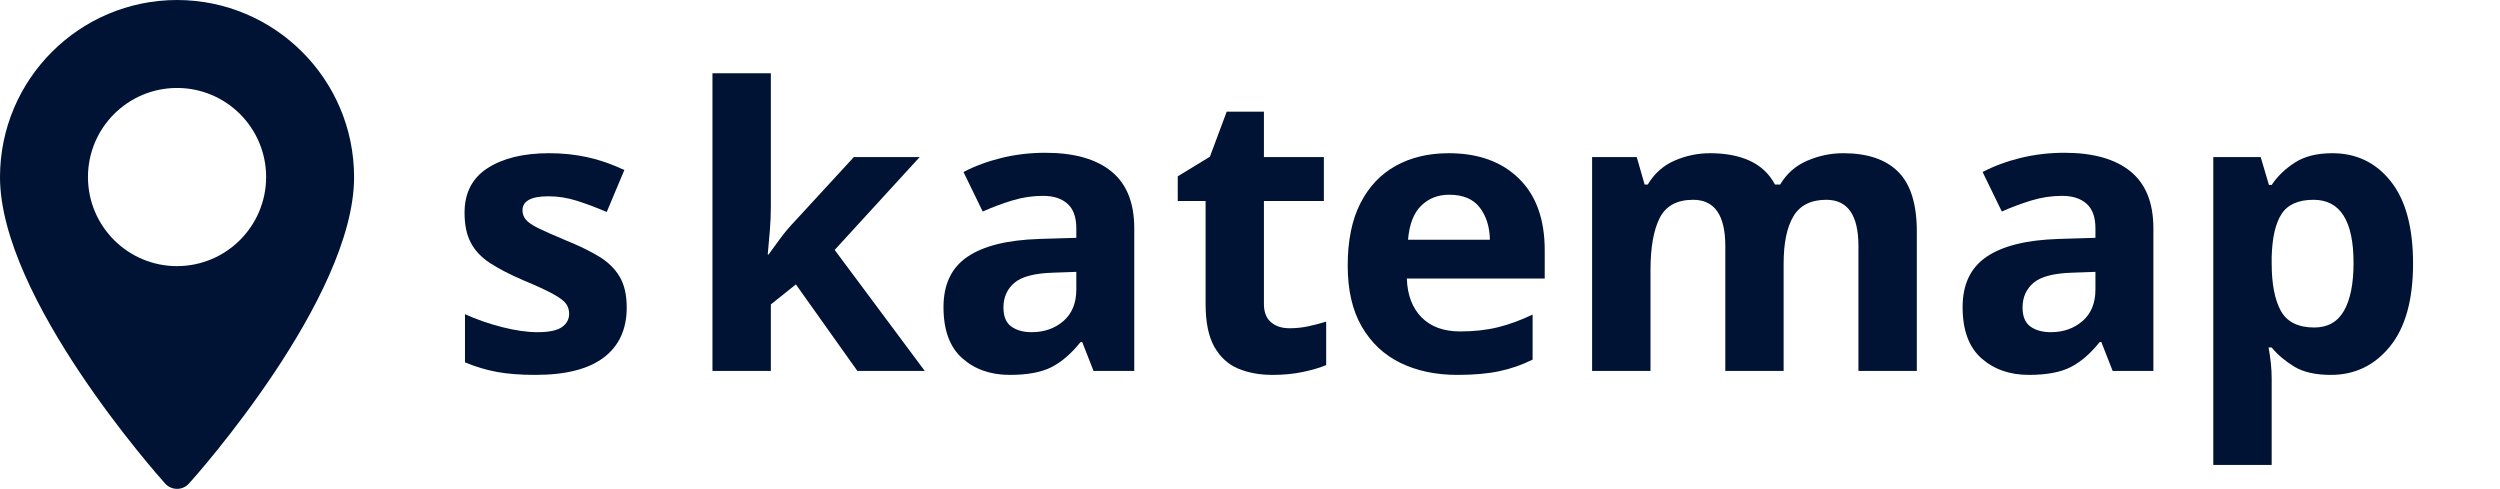
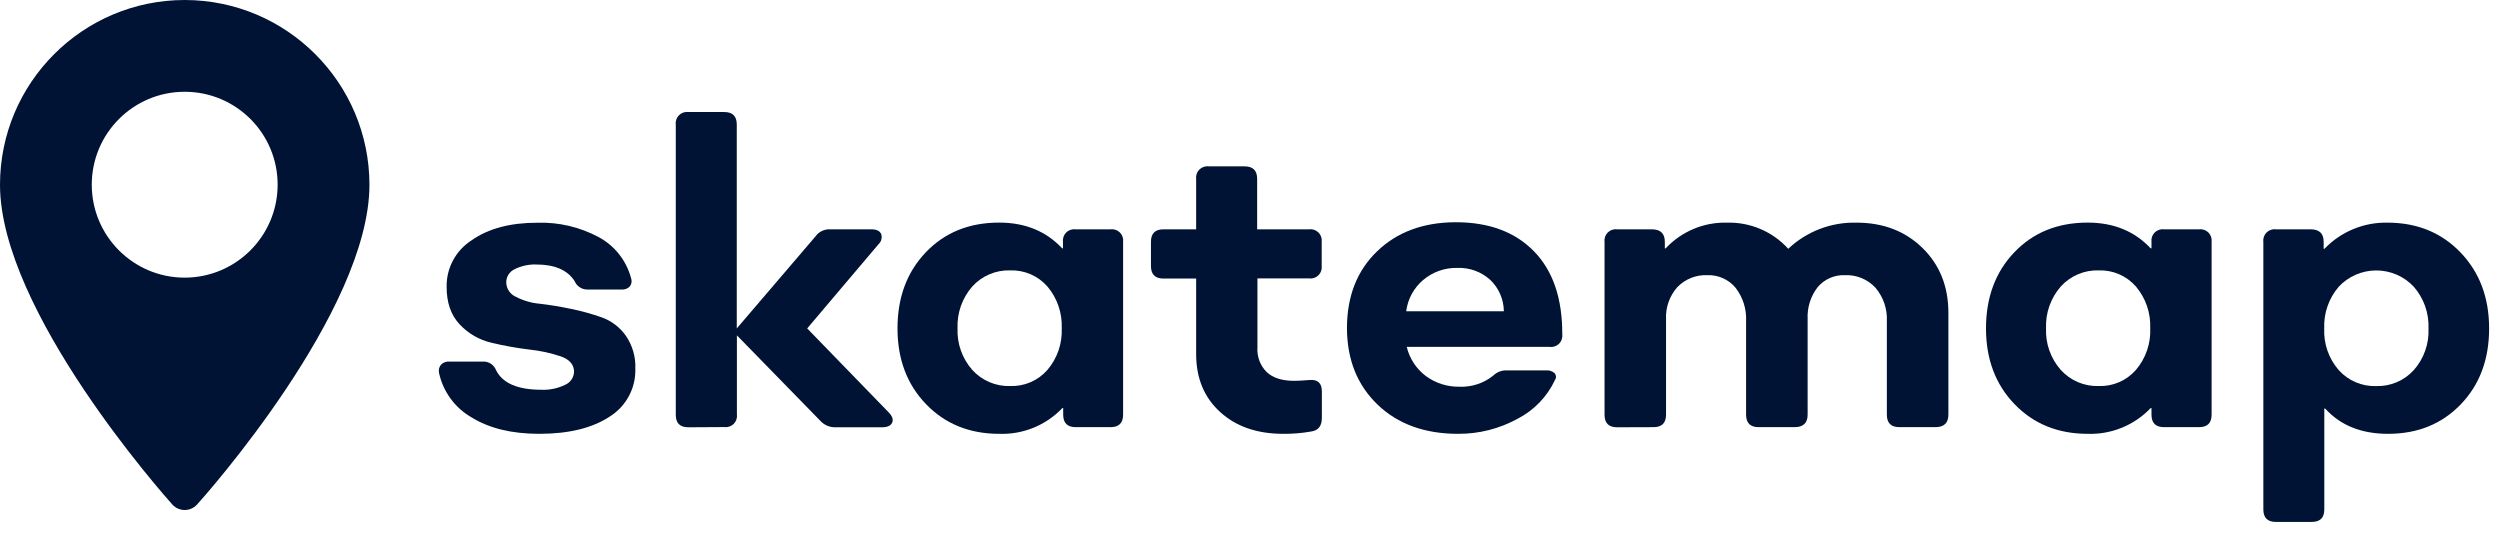
- <svg xmlns="http://www.w3.org/2000/svg" viewBox="0 0 625.54 122.33">
+ <svg xmlns="http://www.w3.org/2000/svg" viewBox="0 0 599.61 128.33">
  <defs>
-     <style>.cls-1{font-size:98px;font-family:Montserrat-Bold, Montserrat;font-weight:700;}.cls-1,.cls-4{fill:#001334;}.cls-2{letter-spacing:-0.03em;}.cls-3{letter-spacing:-0.02em;}</style>
+     <style>.cls-1{fill:#001334;}</style>
  </defs>
-   <g id="Layer_2" data-name="Layer 2">
-     <g id="Layer_1-2" data-name="Layer 1">
-       <text class="cls-1" transform="translate(35.39 92.82)">
-         <tspan xml:space="preserve">   s</tspan>
-         <tspan class="cls-2" x="135.24" y="0">k</tspan>
-         <tspan x="196.58" y="0">a</tspan>
-         <tspan class="cls-3" x="257.05" y="0">t</tspan>
-         <tspan x="297.42" y="0">emap</tspan>
-       </text>
-       <path class="cls-4" d="M44.3,0A44.35,44.35,0,0,0,0,44.3C0,74.62,39.65,119.13,41.33,121a4,4,0,0,0,5.94,0C49,119.13,88.6,74.62,88.6,44.3A44.35,44.35,0,0,0,44.3,0m0,66.59A22.29,22.29,0,1,1,66.59,44.3,22.32,22.32,0,0,1,44.3,66.59" />
+   <g id="woord">
+     <g id="Woord-2" data-name="Woord">
+       <path class="cls-1" d="M129.31,104.05q-9.8,0-16.17-3.92a16.26,16.26,0,0,1-7.84-10.68,2.31,2.31,0,0,1,.49-2,2.55,2.55,0,0,1,2-.73h8.33a3.22,3.22,0,0,1,2.85,2.05q2.34,4.71,10.87,4.71a11.82,11.82,0,0,0,5.69-1.18,3.52,3.52,0,0,0,2.15-3.13q0-2.55-3.13-3.68a35.34,35.34,0,0,0-7.65-1.66,78.91,78.91,0,0,1-9-1.62,15.11,15.11,0,0,1-7.65-4.41q-3.14-3.33-3.13-9a13,13,0,0,1,6-11.17q6-4.22,15.78-4.21a29.13,29.13,0,0,1,14.65,3.43,15.76,15.76,0,0,1,7.79,9.8,2.11,2.11,0,0,1-.24,2,2.42,2.42,0,0,1-2,.79h-8.33a3.27,3.27,0,0,1-2.94-2q-2.55-4-9.21-4a10.79,10.79,0,0,0-5.2,1.13,3.48,3.48,0,0,0-2,3.18,3.82,3.82,0,0,0,2.3,3.43,15.31,15.31,0,0,0,5.73,1.67q3.44.39,7.45,1.22a56.19,56.19,0,0,1,7.45,2.06,12.07,12.07,0,0,1,5.73,4.36,13,13,0,0,1,2.3,7.94,13.08,13.08,0,0,1-6.12,11.47Q140,104.05,129.31,104.05Z" />
+       <path class="cls-1" d="M165.08,102.48c-2,0-3-1-3-3V29.87a2.69,2.69,0,0,1,3-3h8.63q3,0,3,3v48.9l18.82-22A4.1,4.1,0,0,1,199.09,55H209c1.24,0,2,.38,2.35,1.13a2.36,2.36,0,0,1-.69,2.5L193.6,78.77l19.5,20.09c.91.91,1.21,1.75.88,2.5s-1.14,1.12-2.45,1.12H200.36a4.77,4.77,0,0,1-3.62-1.56l-20-20.49v19a2.68,2.68,0,0,1-3,3Z" />
+       <path class="cls-1" d="M239.66,104.05q-10.68,0-17.54-7.1t-6.86-18.18q0-11.17,6.81-18.28t17.59-7.1q9.32,0,15.09,6.17h.2V58a2.69,2.69,0,0,1,3-3h8.42a2.69,2.69,0,0,1,3,3V99.45q0,3-3,3H258q-3,0-3-3V97.88h-.2A19.94,19.94,0,0,1,239.66,104.05Zm2.65-11.46a11.34,11.34,0,0,0,8.91-3.87,14.43,14.43,0,0,0,3.43-10,14.59,14.59,0,0,0-3.43-10,11.34,11.34,0,0,0-8.91-3.87,11.77,11.77,0,0,0-9.12,3.87,14.37,14.37,0,0,0-3.53,10,14.21,14.21,0,0,0,3.53,10A11.77,11.77,0,0,0,242.31,92.59Z" />
+       <path class="cls-1" d="M307.77,104.05q-9.4,0-15.14-5.24t-5.74-13.87V66.81h-7.84q-3,0-3-3V58c0-2,1-3,3-3h7.84V42.9a2.69,2.69,0,0,1,3-3h8.63c2,0,3,1,3,3V55H314a2.69,2.69,0,0,1,3,3v5.78a2.69,2.69,0,0,1-3,3H301.59V83.28a7.65,7.65,0,0,0,2.26,6c1.5,1.38,3.69,2.06,6.57,2.06.71,0,1.92-.06,3.62-.19,2-.2,3,.72,3,2.74v6.37c0,1.9-.85,3-2.55,3.23A36,36,0,0,1,307.77,104.05Z" />
+       <path class="cls-1" d="M349.71,104.05q-12,0-19.3-7t-7.35-18.32q0-11.47,7.2-18.43t18.87-7q12,0,18.81,7t6.76,19.9a2.68,2.68,0,0,1-3,3h-34.3a12.3,12.3,0,0,0,4.6,7,13.12,13.12,0,0,0,8,2.55,12.14,12.14,0,0,0,8.13-2.65,4.42,4.42,0,0,1,3-1.27h9.7a2.73,2.73,0,0,1,2,.64,1.29,1.29,0,0,1,.15,1.61,20,20,0,0,1-9,9.36A29.26,29.26,0,0,1,349.71,104.05Zm-12.44-29.4h23.42a10.53,10.53,0,0,0-3.23-7.49,11.06,11.06,0,0,0-7.94-2.9,12.19,12.19,0,0,0-8.19,2.9A11.75,11.75,0,0,0,337.27,74.65Z" />
+       <path class="cls-1" d="M387.84,102.48q-3,0-3-3V58a2.69,2.69,0,0,1,3-3h8.33c2.09,0,3.13,1,3.13,3v1.57h.2a19.44,19.44,0,0,1,14.7-6.17,19.14,19.14,0,0,1,14.7,6.27,23,23,0,0,1,16.36-6.27q9.62,0,15.83,6.07T467.31,75V99.45q0,3-3.13,3h-8.63c-2,0-3-1-3-3V77a11.51,11.51,0,0,0-2.74-8,9.41,9.41,0,0,0-7.35-3A8.09,8.09,0,0,0,436,68.82a11.52,11.52,0,0,0-2.45,7.69V99.45q0,3-3.13,3h-8.63c-2,0-3-1-3-3V77a12.11,12.11,0,0,0-2.54-8,8.39,8.39,0,0,0-6.77-3,9.41,9.41,0,0,0-7.2,2.89,10.81,10.81,0,0,0-2.69,7.69V99.45c0,2-1,3-3,3Z" />
+       <path class="cls-1" d="M500.73,104.05q-10.68,0-17.54-7.1t-6.86-18.18q0-11.17,6.81-18.28t17.59-7.1q9.31,0,15.09,6.17h.2V58a2.69,2.69,0,0,1,3-3h8.42a2.69,2.69,0,0,1,3,3V99.45q0,3-3,3h-8.42q-3,0-3-3V97.88h-.2A19.94,19.94,0,0,1,500.73,104.05Zm2.65-11.46a11.34,11.34,0,0,0,8.91-3.87,14.43,14.43,0,0,0,3.43-10,14.59,14.59,0,0,0-3.43-10,11.34,11.34,0,0,0-8.91-3.87,11.77,11.77,0,0,0-9.12,3.87,14.37,14.37,0,0,0-3.53,10,14.21,14.21,0,0,0,3.53,10A11.77,11.77,0,0,0,503.38,92.59Z" />
+       <path class="cls-1" d="M572.76,104.05q-9.6,0-15.09-6.07h-.2v24.2q0,3-3,3h-8.62q-3,0-3-3V58a2.69,2.69,0,0,1,3-3h8.33c2.09,0,3.14,1,3.14,3v1.67h.19a20.38,20.38,0,0,1,15.09-6.27q10.68,0,17.54,7.15T597,78.77q0,11.17-6.82,18.23T572.76,104.05Zm6.17-35.28a12.32,12.32,0,0,0-18,0,14.48,14.48,0,0,0-3.48,10,14.25,14.25,0,0,0,3.48,10,11.58,11.58,0,0,0,9,3.83,11.71,11.71,0,0,0,9-3.83,14.1,14.1,0,0,0,3.53-10A14.36,14.36,0,0,0,578.93,68.77Z" />
+     </g>
+   </g>
+   <g id="dot">
+     <g id="Dot-2" data-name="Dot">
+       <path class="cls-1" d="M44.3,0A44.35,44.35,0,0,0,0,44.3C0,74.62,39.65,119.12,41.33,121a4,4,0,0,0,5.94,0C49,119.12,88.61,74.62,88.61,44.3A44.36,44.36,0,0,0,44.3,0Zm0,66.59A22.29,22.29,0,1,1,66.59,44.3,22.32,22.32,0,0,1,44.3,66.59Z" />
    </g>
  </g>
</svg>
